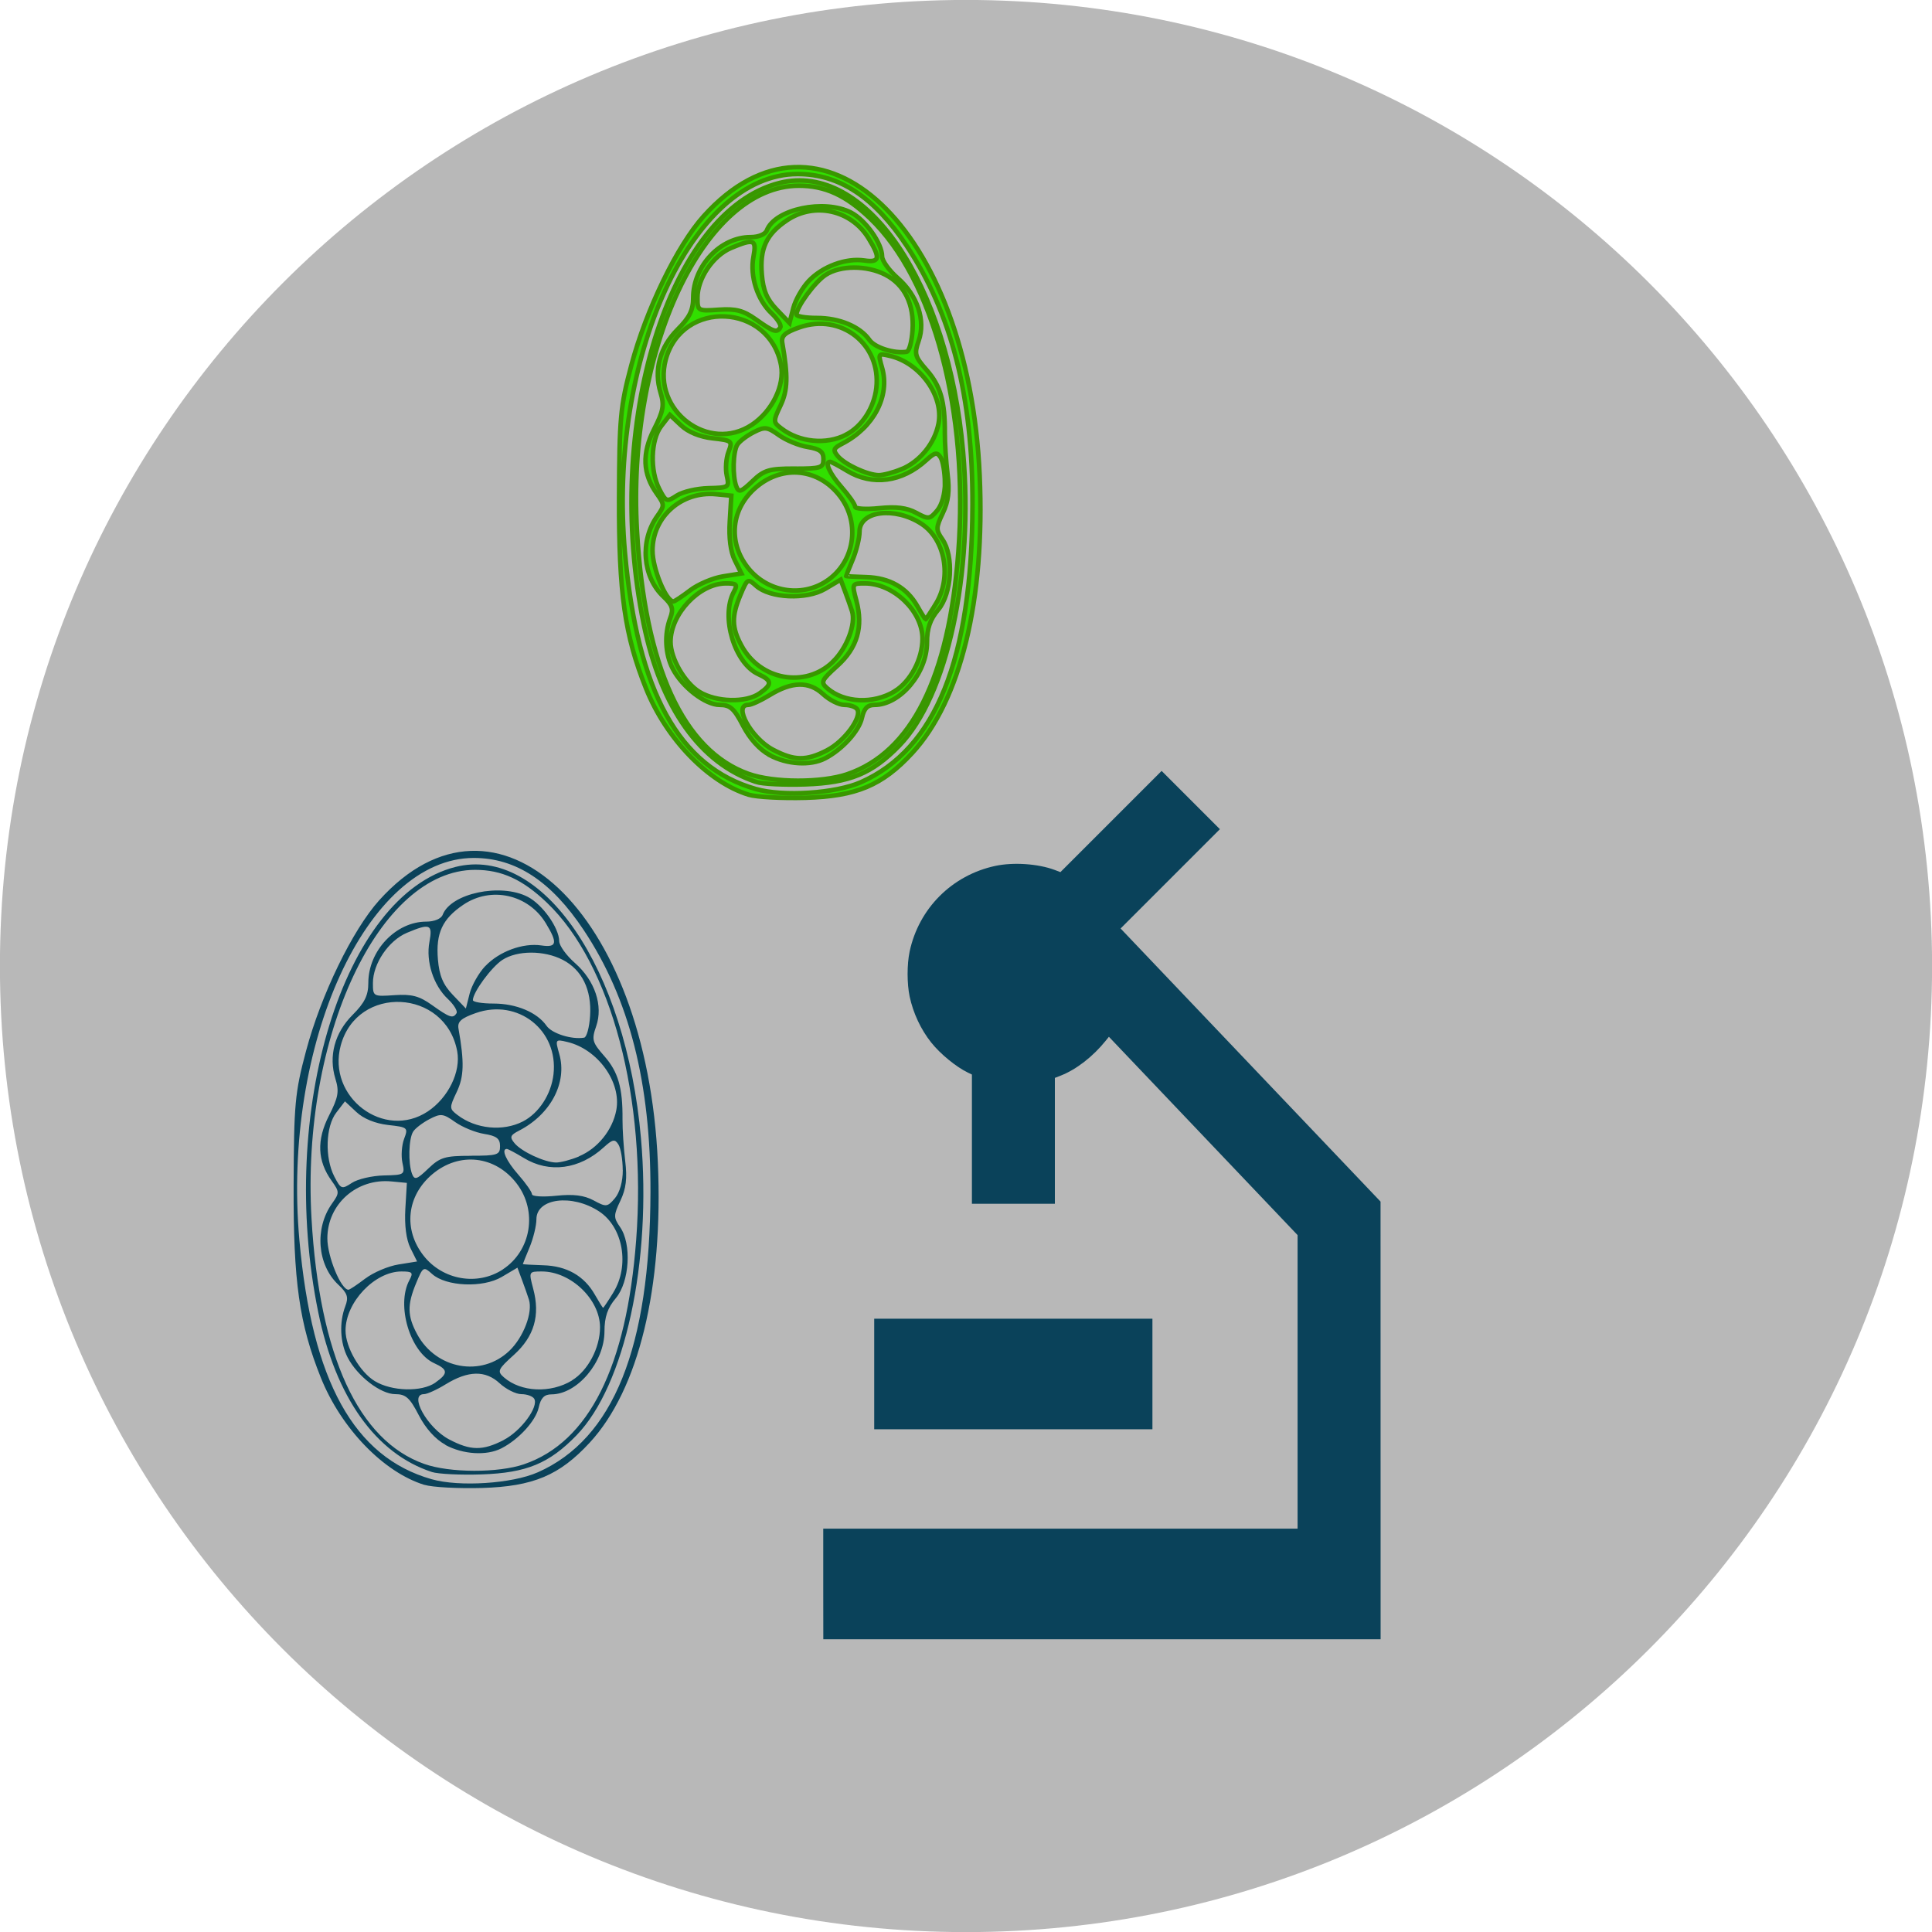
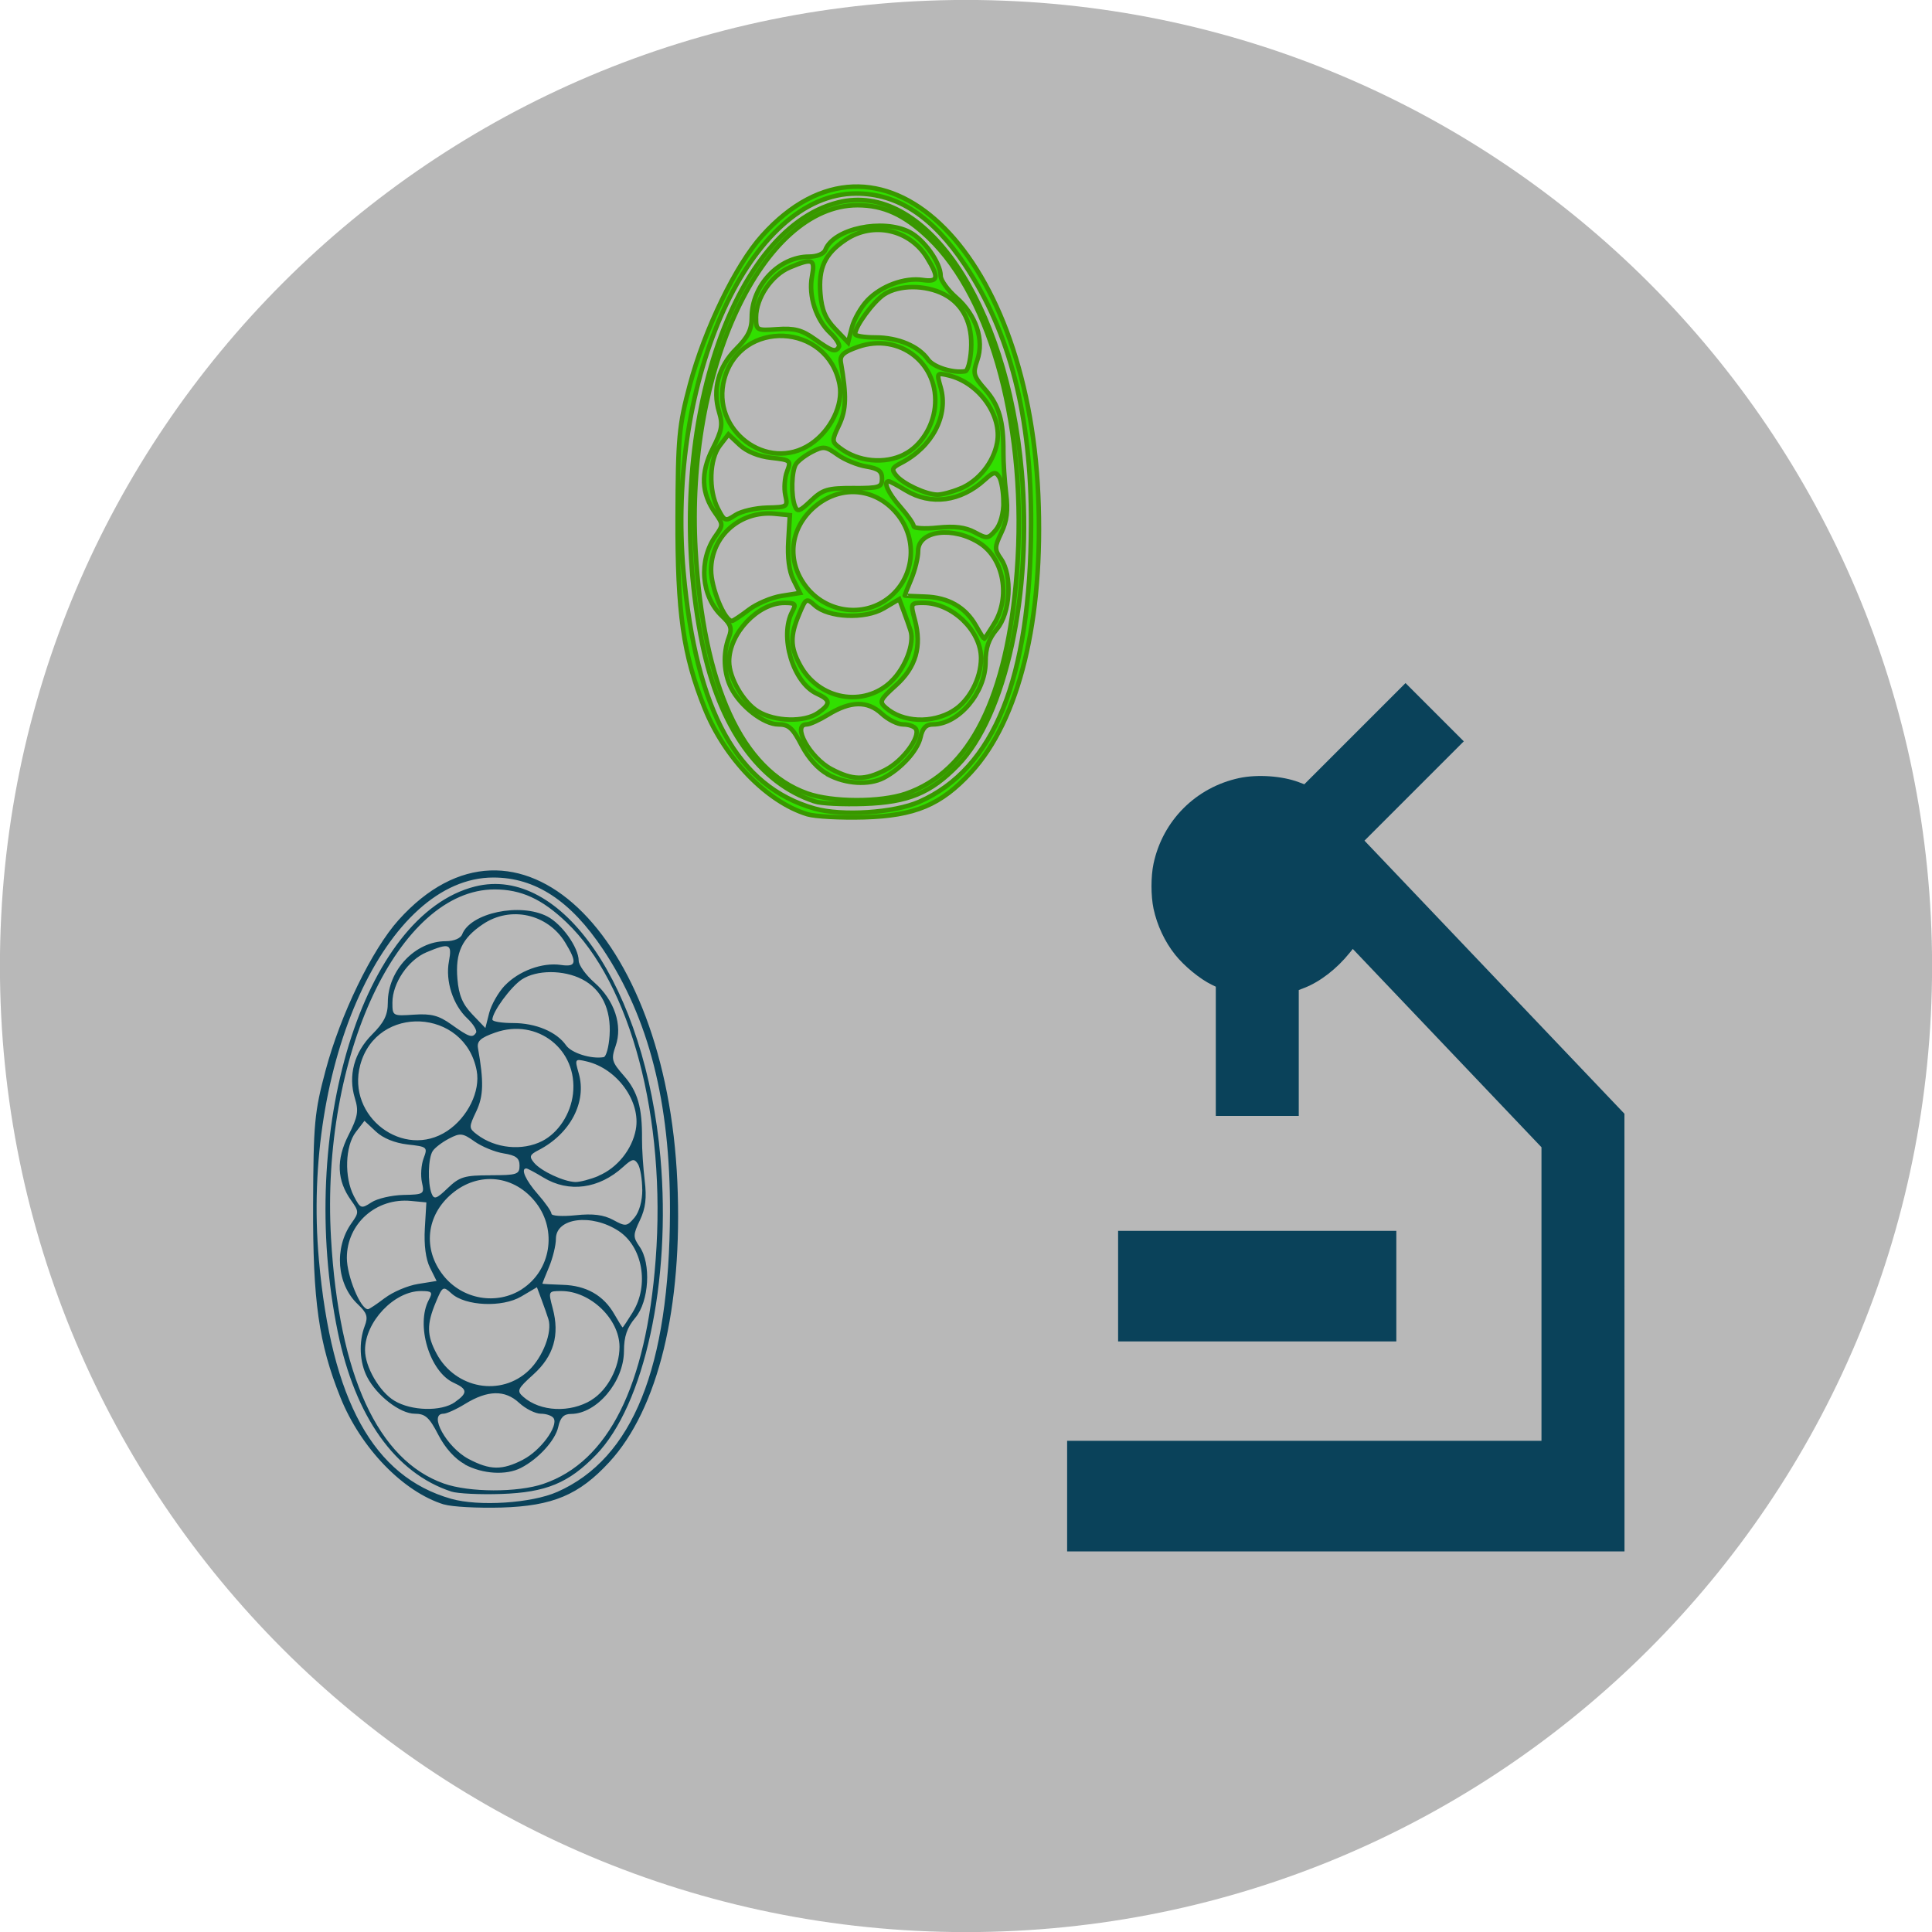
<svg xmlns="http://www.w3.org/2000/svg" width="100" height="100" viewBox="0 0 26.458 26.458" version="1.1" id="svg8">
  <defs id="defs2" />
  <g id="layer1" transform="translate(0,-270.5417)">
    <circle style="fill:#b3b3b3;fill-opacity:0.941;stroke-width:0.265" id="path815" cx="13.229" cy="283.771" r="13.23" />
-     <path id="path2" d="m 11.274,292.233 v -0.757 h 3.248 3.248 v -2.01 -2.01 l -1.292,-1.358 -1.292,-1.358 -0.042,0.052 c -0.176,0.219 -0.403,0.395 -0.616,0.479 l -0.082,0.032 v 0.862 0.862 h -0.568 -0.568 v -0.885 -0.885 l -0.056,-0.027 c -0.161,-0.078 -0.376,-0.254 -0.501,-0.411 -0.142,-0.178 -0.247,-0.402 -0.296,-0.631 -0.037,-0.176 -0.037,-0.44 0,-0.615 0.126,-0.592 0.581,-1.046 1.173,-1.173 0.249,-0.053 0.585,-0.03 0.813,0.055 l 0.079,0.03 0.693,-0.693 0.693,-0.693 0.399,0.399 0.399,0.399 -0.68,0.68 -0.68,0.68 1.78,1.87 1.78,1.87 4.36e-4,2.997 4.37e-4,2.997 h -3.816 -3.816 z m 0.698,-2.875 v -0.757 h 1.905 1.905 v 0.757 0.757 h -1.905 -1.905 z" style="fill:#0a425a;fill-opacity:1;stroke-width:0.012" />
-     <path id="path53" d="m 10.253,281.425 c -0.554,-0.17 -1.129,-0.765 -1.405,-1.453 -0.293,-0.731 -0.374,-1.304 -0.37,-2.611 0.004,-1.098 0.018,-1.254 0.168,-1.817 0.203,-0.761 0.629,-1.641 0.991,-2.042 1.591,-1.77 3.629,0.145 3.779,3.552 0.075,1.703 -0.26,3.079 -0.923,3.799 -0.41,0.445 -0.766,0.594 -1.462,0.614 -0.322,0.009 -0.672,-0.01 -0.778,-0.042 z m 1.536,-0.171 c 1.026,-0.454 1.522,-1.687 1.529,-3.801 0.004,-1.48 -0.286,-2.619 -0.905,-3.55 -0.441,-0.663 -0.92,-0.978 -1.49,-0.978 -1.449,0 -2.601,2.524 -2.365,5.18 0.17,1.911 0.741,2.943 1.793,3.242 0.375,0.107 1.092,0.06 1.438,-0.093 z m -1.435,-0.005 c -0.76,-0.248 -1.304,-1.013 -1.539,-2.162 -0.559,-2.728 0.344,-5.659 1.86,-6.04 1.177,-0.296 2.311,1.365 2.514,3.68 0.147,1.674 -0.217,3.349 -0.874,4.026 -0.371,0.382 -0.678,0.509 -1.283,0.53 -0.288,0.01 -0.593,-0.005 -0.678,-0.033 z m 1.249,-0.105 c 0.879,-0.3 1.391,-1.322 1.521,-3.039 0.145,-1.92 -0.336,-3.741 -1.21,-4.574 -0.332,-0.316 -0.615,-0.446 -0.974,-0.446 -1.3,9.3e-4 -2.359,2.257 -2.217,4.725 0.107,1.862 0.635,3.013 1.529,3.33 0.344,0.122 1,0.124 1.352,0.004 z m -1.065,-0.264 c -0.135,-0.072 -0.269,-0.221 -0.362,-0.4 -0.122,-0.236 -0.177,-0.285 -0.319,-0.285 -0.198,0 -0.514,-0.243 -0.645,-0.497 -0.103,-0.2 -0.116,-0.474 -0.033,-0.693 0.047,-0.124 0.03,-0.177 -0.093,-0.293 -0.287,-0.27 -0.326,-0.764 -0.086,-1.101 0.102,-0.144 0.102,-0.158 -0.005,-0.308 -0.194,-0.271 -0.206,-0.552 -0.037,-0.884 0.127,-0.25 0.141,-0.328 0.088,-0.501 -0.094,-0.308 -0.01,-0.622 0.234,-0.865 0.163,-0.163 0.213,-0.264 0.213,-0.433 0,-0.436 0.373,-0.831 0.786,-0.831 0.109,0 0.201,-0.038 0.222,-0.092 0.112,-0.292 0.786,-0.434 1.154,-0.244 0.199,0.103 0.425,0.422 0.425,0.6 1.29e-4,0.06 0.097,0.195 0.215,0.298 0.269,0.236 0.384,0.578 0.286,0.857 -0.063,0.181 -0.053,0.217 0.112,0.405 0.187,0.213 0.249,0.429 0.246,0.856 -0.001,0.136 0.016,0.389 0.037,0.564 0.029,0.235 0.012,0.375 -0.065,0.536 -0.095,0.2 -0.095,0.23 -0.006,0.358 0.16,0.228 0.13,0.743 -0.056,0.964 -0.112,0.134 -0.154,0.255 -0.154,0.451 -6.99e-4,0.416 -0.368,0.852 -0.719,0.853 -0.097,2.3e-4 -0.144,0.049 -0.172,0.177 -0.04,0.182 -0.27,0.434 -0.506,0.556 -0.2,0.103 -0.518,0.084 -0.76,-0.046 z m 0.789,-0.064 c 0.236,-0.121 0.48,-0.452 0.413,-0.56 -0.021,-0.034 -0.099,-0.061 -0.174,-0.061 -0.075,0 -0.207,-0.066 -0.295,-0.148 -0.192,-0.178 -0.426,-0.174 -0.733,0.015 -0.119,0.073 -0.25,0.133 -0.293,0.133 -0.209,7e-4 0.044,0.457 0.34,0.613 0.292,0.154 0.455,0.156 0.741,0.009 z m -0.925,-0.779 c 0.176,-0.123 0.173,-0.176 -0.017,-0.263 -0.326,-0.149 -0.517,-0.786 -0.337,-1.124 0.056,-0.105 0.043,-0.119 -0.108,-0.119 -0.363,4.6e-4 -0.757,0.418 -0.757,0.801 0,0.226 0.194,0.562 0.396,0.685 0.231,0.141 0.637,0.151 0.823,0.02 z m 1.85,-0.029 c 0.218,-0.133 0.381,-0.442 0.381,-0.72 -4.66e-4,-0.378 -0.396,-0.757 -0.789,-0.757 -0.177,0 -0.179,0.002 -0.117,0.234 0.097,0.363 0.014,0.648 -0.261,0.896 -0.219,0.198 -0.231,0.224 -0.137,0.306 0.231,0.201 0.632,0.219 0.923,0.042 z m -0.848,-0.402 c 0.192,-0.184 0.32,-0.52 0.264,-0.695 -0.018,-0.057 -0.06,-0.177 -0.094,-0.267 l -0.061,-0.164 -0.213,0.126 c -0.256,0.151 -0.756,0.129 -0.944,-0.041 -0.115,-0.104 -0.122,-0.1 -0.215,0.122 -0.124,0.296 -0.121,0.447 0.012,0.694 0.256,0.476 0.873,0.588 1.251,0.226 z m 1.409,-0.79 c 0.225,-0.364 0.133,-0.886 -0.193,-1.1 -0.366,-0.24 -0.849,-0.179 -0.849,0.106 0,0.087 -0.042,0.257 -0.092,0.379 -0.051,0.122 -0.092,0.225 -0.092,0.229 2.09e-4,0.004 0.124,0.011 0.276,0.015 0.319,0.009 0.555,0.143 0.7,0.398 0.056,0.099 0.107,0.179 0.112,0.18 0.006,1.9e-4 0.068,-0.093 0.139,-0.207 z M 9.451,278.626 c 0.109,-0.083 0.311,-0.169 0.45,-0.191 l 0.252,-0.04 -0.09,-0.181 c -0.058,-0.115 -0.083,-0.308 -0.069,-0.532 l 0.021,-0.352 -0.208,-0.02 c -0.473,-0.045 -0.871,0.308 -0.871,0.772 0,0.246 0.185,0.696 0.286,0.696 0.016,0 0.119,-0.068 0.228,-0.151 z m 1.863,-0.124 c 0.387,-0.253 0.475,-0.791 0.19,-1.164 -0.29,-0.38 -0.779,-0.435 -1.144,-0.128 -0.348,0.293 -0.397,0.751 -0.118,1.106 0.26,0.33 0.728,0.411 1.072,0.186 z m 1.626,-1.349 c -4.66e-4,-0.14 -0.027,-0.296 -0.058,-0.346 -0.049,-0.077 -0.078,-0.072 -0.199,0.038 -0.329,0.3 -0.738,0.354 -1.083,0.144 -0.111,-0.068 -0.215,-0.123 -0.231,-0.123 -0.081,0 -0.009,0.16 0.156,0.348 0.102,0.116 0.185,0.235 0.185,0.266 0,0.03 0.148,0.04 0.328,0.021 0.235,-0.024 0.379,-0.006 0.508,0.063 0.17,0.092 0.186,0.09 0.288,-0.03 0.065,-0.077 0.107,-0.228 0.107,-0.382 z m -3.238,0.074 c 0.28,-0.006 0.287,-0.011 0.251,-0.172 -0.02,-0.091 -0.01,-0.237 0.023,-0.323 0.058,-0.152 0.05,-0.158 -0.217,-0.188 -0.173,-0.019 -0.334,-0.085 -0.431,-0.176 l -0.154,-0.145 -0.118,0.153 c -0.145,0.188 -0.158,0.611 -0.026,0.865 0.09,0.174 0.101,0.178 0.239,0.087 0.08,-0.052 0.274,-0.097 0.433,-0.101 z m 1.179,-0.267 c 0.363,0 0.396,-0.011 0.396,-0.131 0,-0.102 -0.048,-0.138 -0.216,-0.166 -0.119,-0.019 -0.296,-0.092 -0.394,-0.162 -0.161,-0.115 -0.194,-0.118 -0.348,-0.039 -0.093,0.048 -0.193,0.124 -0.221,0.169 -0.061,0.096 -0.069,0.43 -0.014,0.573 0.033,0.087 0.065,0.076 0.22,-0.072 0.16,-0.153 0.227,-0.173 0.577,-0.173 z m 1.466,0.007 c 0.253,-0.106 0.455,-0.356 0.506,-0.627 0.071,-0.378 -0.251,-0.826 -0.664,-0.924 -0.163,-0.039 -0.166,-0.035 -0.109,0.163 0.111,0.386 -0.115,0.817 -0.545,1.038 -0.122,0.063 -0.131,0.088 -0.062,0.171 0.095,0.114 0.403,0.258 0.56,0.261 0.06,0.001 0.201,-0.036 0.313,-0.083 z m -0.762,-0.472 c 0.219,-0.112 0.385,-0.368 0.416,-0.64 0.067,-0.597 -0.482,-1.03 -1.053,-0.83 -0.2,0.07 -0.251,0.117 -0.235,0.212 0.08,0.456 0.075,0.649 -0.024,0.858 -0.102,0.215 -0.102,0.228 0.01,0.313 0.248,0.191 0.615,0.227 0.886,0.088 z m -1.287,-0.137 c 0.277,-0.185 0.45,-0.539 0.398,-0.816 -0.159,-0.848 -1.356,-0.905 -1.579,-0.076 -0.188,0.699 0.589,1.287 1.181,0.892 z m 2.199,-1.294 c 0.023,-0.355 -0.109,-0.624 -0.372,-0.76 -0.254,-0.131 -0.616,-0.13 -0.818,0.002 -0.148,0.097 -0.399,0.439 -0.399,0.544 -1.3e-4,0.025 0.126,0.046 0.28,0.046 0.308,0 0.591,0.119 0.719,0.302 0.074,0.105 0.341,0.189 0.51,0.161 0.034,-0.006 0.07,-0.139 0.08,-0.295 z m -1.811,-0.036 c 0.018,-0.029 -0.035,-0.116 -0.118,-0.194 -0.195,-0.183 -0.3,-0.508 -0.25,-0.774 0.045,-0.24 0.009,-0.254 -0.305,-0.123 -0.248,0.104 -0.461,0.418 -0.461,0.681 -2.585e-4,0.182 0.004,0.185 0.292,0.165 0.233,-0.016 0.336,0.011 0.508,0.133 0.242,0.172 0.287,0.187 0.333,0.111 z m 0.39,-0.639 c 0.189,-0.199 0.509,-0.317 0.76,-0.28 0.212,0.031 0.225,-0.032 0.059,-0.303 -0.237,-0.389 -0.741,-0.501 -1.117,-0.248 -0.284,0.191 -0.374,0.386 -0.345,0.74 0.018,0.221 0.069,0.342 0.202,0.481 l 0.177,0.185 0.052,-0.203 c 0.029,-0.112 0.124,-0.279 0.211,-0.371 z" style="fill:#31e000;fill-opacity:1;stroke:#399700;stroke-width:0.062;stroke-opacity:1" />
-     <path id="path53-3" d="m 5.813,290.877 c -0.559,-0.172 -1.14,-0.773 -1.419,-1.468 -0.296,-0.739 -0.378,-1.317 -0.373,-2.638 0.004,-1.11 0.018,-1.267 0.17,-1.836 0.205,-0.769 0.636,-1.657 1.001,-2.063 1.608,-1.788 3.666,0.147 3.817,3.588 0.076,1.72 -0.262,3.111 -0.933,3.838 -0.414,0.449 -0.774,0.6 -1.477,0.621 -0.325,0.009 -0.679,-0.01 -0.786,-0.043 z m 1.551,-0.172 c 1.037,-0.459 1.538,-1.705 1.544,-3.84 0.004,-1.495 -0.289,-2.646 -0.914,-3.586 -0.445,-0.67 -0.93,-0.988 -1.505,-0.988 -1.464,0 -2.628,2.55 -2.389,5.233 0.172,1.931 0.748,2.973 1.811,3.275 0.379,0.108 1.103,0.061 1.452,-0.094 z m -1.45,-0.005 c -0.768,-0.251 -1.317,-1.023 -1.555,-2.184 -0.565,-2.756 0.347,-5.716 1.879,-6.102 1.189,-0.299 2.335,1.378 2.54,3.717 0.148,1.691 -0.219,3.383 -0.883,4.067 -0.375,0.386 -0.685,0.514 -1.297,0.535 -0.291,0.01 -0.599,-0.005 -0.685,-0.033 z m 1.262,-0.106 c 0.888,-0.303 1.405,-1.336 1.536,-3.07 0.147,-1.94 -0.34,-3.779 -1.222,-4.62 -0.335,-0.32 -0.621,-0.45 -0.984,-0.45 -1.313,9.4e-4 -2.383,2.28 -2.24,4.773 0.108,1.881 0.642,3.044 1.545,3.363 0.347,0.123 1.011,0.125 1.366,0.004 z m -1.076,-0.267 c -0.136,-0.073 -0.272,-0.224 -0.365,-0.405 -0.123,-0.238 -0.178,-0.288 -0.322,-0.288 -0.2,0 -0.519,-0.246 -0.652,-0.502 -0.104,-0.202 -0.117,-0.479 -0.033,-0.7 0.048,-0.125 0.031,-0.178 -0.094,-0.296 -0.29,-0.272 -0.329,-0.772 -0.087,-1.112 0.103,-0.145 0.103,-0.16 -0.005,-0.311 -0.196,-0.273 -0.208,-0.557 -0.037,-0.893 0.129,-0.253 0.142,-0.331 0.088,-0.506 -0.095,-0.311 -0.01,-0.628 0.236,-0.874 0.165,-0.165 0.215,-0.267 0.215,-0.438 0,-0.441 0.377,-0.839 0.794,-0.839 0.11,0 0.203,-0.039 0.224,-0.093 0.113,-0.295 0.794,-0.439 1.166,-0.246 0.201,0.104 0.429,0.426 0.43,0.606 1.306e-4,0.061 0.098,0.197 0.217,0.301 0.272,0.239 0.388,0.584 0.289,0.866 -0.064,0.183 -0.054,0.219 0.113,0.409 0.189,0.215 0.252,0.434 0.248,0.865 -0.001,0.137 0.016,0.393 0.037,0.57 0.029,0.237 0.012,0.379 -0.065,0.542 -0.096,0.202 -0.096,0.232 -0.006,0.362 0.162,0.231 0.131,0.75 -0.057,0.974 -0.114,0.135 -0.156,0.258 -0.156,0.456 -7.057e-4,0.42 -0.372,0.861 -0.726,0.862 -0.098,2.3e-4 -0.146,0.049 -0.174,0.178 -0.04,0.184 -0.273,0.439 -0.511,0.561 -0.202,0.104 -0.523,0.085 -0.767,-0.046 z m 0.797,-0.065 c 0.238,-0.122 0.485,-0.457 0.418,-0.566 -0.021,-0.034 -0.1,-0.062 -0.175,-0.062 -0.075,0 -0.209,-0.067 -0.298,-0.149 -0.194,-0.18 -0.431,-0.175 -0.74,0.015 -0.12,0.074 -0.253,0.134 -0.296,0.134 -0.211,7.1e-4 0.045,0.461 0.343,0.619 0.295,0.156 0.46,0.158 0.748,0.01 z m -0.934,-0.787 c 0.178,-0.125 0.174,-0.178 -0.017,-0.265 -0.33,-0.15 -0.523,-0.794 -0.34,-1.136 0.057,-0.106 0.043,-0.12 -0.109,-0.12 -0.366,4.7e-4 -0.765,0.422 -0.765,0.809 0,0.228 0.196,0.568 0.4,0.692 0.233,0.142 0.643,0.152 0.831,0.021 z m 1.869,-0.029 c 0.221,-0.134 0.385,-0.446 0.385,-0.728 -4.704e-4,-0.382 -0.4,-0.764 -0.797,-0.764 -0.179,0 -0.18,0.002 -0.118,0.236 0.098,0.366 0.014,0.654 -0.263,0.905 -0.222,0.2 -0.233,0.226 -0.138,0.309 0.233,0.203 0.639,0.221 0.932,0.043 z m -0.856,-0.406 c 0.194,-0.186 0.323,-0.526 0.267,-0.702 -0.018,-0.057 -0.061,-0.179 -0.095,-0.27 l -0.062,-0.166 -0.215,0.127 c -0.259,0.153 -0.764,0.131 -0.954,-0.041 -0.116,-0.105 -0.124,-0.101 -0.217,0.123 -0.125,0.299 -0.122,0.452 0.012,0.701 0.259,0.481 0.882,0.594 1.264,0.228 z m 1.423,-0.798 c 0.227,-0.368 0.135,-0.895 -0.195,-1.111 -0.37,-0.242 -0.858,-0.181 -0.858,0.108 0,0.087 -0.042,0.26 -0.093,0.383 -0.051,0.123 -0.093,0.227 -0.093,0.231 2.117e-4,0.004 0.126,0.011 0.279,0.016 0.322,0.009 0.56,0.144 0.707,0.402 0.057,0.1 0.108,0.181 0.113,0.181 0.006,1.8e-4 0.069,-0.094 0.14,-0.209 z M 5.003,288.051 c 0.11,-0.084 0.315,-0.171 0.455,-0.193 l 0.254,-0.041 -0.091,-0.183 c -0.058,-0.117 -0.083,-0.311 -0.07,-0.538 l 0.021,-0.355 -0.21,-0.02 c -0.477,-0.046 -0.879,0.311 -0.879,0.78 0,0.248 0.187,0.703 0.289,0.703 0.017,0 0.12,-0.069 0.23,-0.153 z m 1.882,-0.125 c 0.391,-0.256 0.479,-0.799 0.192,-1.175 -0.293,-0.384 -0.787,-0.44 -1.156,-0.129 -0.352,0.296 -0.401,0.759 -0.119,1.117 0.262,0.333 0.735,0.415 1.083,0.188 z m 1.643,-1.362 c -4.7e-4,-0.142 -0.027,-0.299 -0.059,-0.349 -0.049,-0.078 -0.079,-0.072 -0.201,0.039 -0.332,0.303 -0.746,0.358 -1.094,0.146 -0.112,-0.068 -0.217,-0.124 -0.233,-0.124 -0.082,0 -0.01,0.162 0.157,0.352 0.103,0.117 0.187,0.238 0.187,0.268 0,0.031 0.149,0.04 0.332,0.021 0.237,-0.025 0.383,-0.006 0.513,0.064 0.171,0.093 0.188,0.091 0.291,-0.03 0.066,-0.078 0.109,-0.23 0.108,-0.386 z m -3.271,0.075 c 0.283,-0.006 0.29,-0.011 0.254,-0.174 -0.02,-0.092 -0.01,-0.239 0.023,-0.327 0.058,-0.153 0.051,-0.16 -0.219,-0.19 -0.175,-0.02 -0.338,-0.086 -0.435,-0.178 l -0.156,-0.146 -0.119,0.155 c -0.146,0.19 -0.159,0.617 -0.027,0.874 0.091,0.175 0.102,0.179 0.241,0.088 0.08,-0.053 0.277,-0.098 0.437,-0.102 z m 1.191,-0.27 c 0.366,0 0.4,-0.011 0.4,-0.132 0,-0.103 -0.049,-0.14 -0.218,-0.167 -0.12,-0.019 -0.299,-0.093 -0.398,-0.163 -0.163,-0.116 -0.196,-0.12 -0.351,-0.039 -0.094,0.049 -0.195,0.126 -0.223,0.171 -0.062,0.097 -0.07,0.434 -0.015,0.579 0.034,0.087 0.066,0.077 0.222,-0.073 0.162,-0.155 0.229,-0.175 0.583,-0.175 z m 1.481,0.008 c 0.256,-0.107 0.46,-0.36 0.511,-0.633 0.072,-0.382 -0.253,-0.834 -0.671,-0.933 -0.165,-0.039 -0.167,-0.036 -0.11,0.165 0.112,0.39 -0.116,0.825 -0.55,1.049 -0.123,0.063 -0.132,0.089 -0.062,0.173 0.096,0.115 0.407,0.26 0.566,0.264 0.061,10e-4 0.203,-0.036 0.316,-0.083 z m -0.769,-0.477 c 0.221,-0.114 0.389,-0.372 0.42,-0.647 0.068,-0.603 -0.487,-1.041 -1.064,-0.838 -0.202,0.071 -0.254,0.118 -0.237,0.214 0.081,0.46 0.076,0.656 -0.024,0.866 -0.103,0.217 -0.103,0.23 0.01,0.316 0.251,0.192 0.621,0.229 0.895,0.089 z m -1.301,-0.138 c 0.28,-0.187 0.455,-0.544 0.402,-0.825 -0.161,-0.856 -1.37,-0.915 -1.595,-0.077 -0.19,0.706 0.595,1.3 1.193,0.902 z m 2.222,-1.308 c 0.023,-0.358 -0.11,-0.631 -0.375,-0.768 -0.256,-0.132 -0.623,-0.131 -0.827,0.002 -0.149,0.098 -0.403,0.443 -0.403,0.55 -1.308e-4,0.026 0.127,0.047 0.283,0.047 0.311,0 0.597,0.12 0.726,0.305 0.074,0.106 0.345,0.191 0.515,0.162 0.034,-0.006 0.071,-0.14 0.081,-0.298 z m -1.829,-0.036 c 0.018,-0.029 -0.035,-0.117 -0.119,-0.196 -0.197,-0.185 -0.303,-0.513 -0.252,-0.782 0.045,-0.242 0.009,-0.257 -0.308,-0.124 -0.25,0.105 -0.466,0.422 -0.466,0.688 -2.611e-4,0.184 0.004,0.186 0.295,0.166 0.236,-0.016 0.34,0.011 0.513,0.135 0.244,0.174 0.289,0.189 0.337,0.112 z m 0.394,-0.646 c 0.191,-0.201 0.514,-0.32 0.767,-0.283 0.215,0.032 0.227,-0.033 0.06,-0.307 -0.24,-0.393 -0.749,-0.506 -1.128,-0.25 -0.287,0.193 -0.378,0.39 -0.348,0.748 0.019,0.223 0.07,0.346 0.204,0.486 l 0.179,0.187 0.052,-0.206 c 0.029,-0.113 0.125,-0.282 0.213,-0.375 z" style="fill:#0a425a;fill-opacity:1;stroke-width:0.062" />
+     <path id="path2" d="m 14.614,291.03 v -0.757 h 3.248 3.248 v -2.01 -2.01 l -1.292,-1.358 -1.292,-1.358 -0.042,0.052 c -0.176,0.219 -0.403,0.395 -0.616,0.479 l -0.082,0.032 v 0.862 0.862 h -0.568 -0.568 v -0.885 -0.885 l -0.056,-0.027 c -0.161,-0.078 -0.376,-0.254 -0.501,-0.411 -0.142,-0.178 -0.247,-0.402 -0.296,-0.631 -0.037,-0.176 -0.037,-0.44 0,-0.615 0.126,-0.592 0.581,-1.046 1.173,-1.173 0.249,-0.053 0.585,-0.03 0.813,0.055 l 0.079,0.03 0.693,-0.693 0.693,-0.693 0.399,0.399 0.399,0.399 -0.68,0.68 -0.68,0.68 1.78,1.87 1.78,1.87 4.36e-4,2.997 4.37e-4,2.997 H 18.431 14.614 Z m 0.698,-2.875 v -0.757 h 1.905 1.905 v 0.757 0.757 h -1.905 -1.905 z" style="fill:#0a425a;fill-opacity:1;stroke-width:0.012" />
+     <path id="path53" d="m 11.055,281.692 c -0.554,-0.17 -1.129,-0.765 -1.405,-1.453 -0.293,-0.731 -0.374,-1.304 -0.37,-2.611 0.004,-1.098 0.018,-1.254 0.168,-1.817 0.203,-0.761 0.629,-1.641 0.991,-2.042 1.591,-1.77 3.629,0.145 3.779,3.552 0.075,1.703 -0.26,3.079 -0.923,3.799 -0.41,0.445 -0.766,0.594 -1.462,0.614 -0.322,0.009 -0.672,-0.01 -0.778,-0.042 z m 1.536,-0.171 c 1.026,-0.454 1.522,-1.687 1.529,-3.801 0.004,-1.48 -0.286,-2.619 -0.905,-3.55 -0.441,-0.663 -0.92,-0.978 -1.49,-0.978 -1.449,0 -2.601,2.524 -2.365,5.18 0.17,1.911 0.741,2.943 1.793,3.242 0.375,0.107 1.092,0.06 1.438,-0.093 z m -1.435,-0.005 c -0.76,-0.248 -1.304,-1.013 -1.539,-2.162 -0.559,-2.728 0.344,-5.659 1.86,-6.04 1.177,-0.296 2.311,1.365 2.514,3.68 0.147,1.674 -0.217,3.349 -0.874,4.026 -0.371,0.382 -0.678,0.509 -1.283,0.53 -0.288,0.01 -0.593,-0.005 -0.678,-0.033 z m 1.249,-0.105 c 0.879,-0.3 1.391,-1.322 1.521,-3.039 0.145,-1.92 -0.336,-3.741 -1.21,-4.574 -0.332,-0.316 -0.615,-0.446 -0.974,-0.446 -1.3,9.3e-4 -2.359,2.257 -2.217,4.725 0.107,1.862 0.635,3.013 1.529,3.33 0.344,0.122 1,0.124 1.352,0.004 z m -1.065,-0.264 c -0.135,-0.072 -0.269,-0.221 -0.362,-0.4 -0.122,-0.236 -0.177,-0.285 -0.319,-0.285 -0.198,0 -0.514,-0.243 -0.645,-0.497 -0.103,-0.2 -0.116,-0.474 -0.033,-0.693 0.047,-0.124 0.03,-0.177 -0.093,-0.293 -0.287,-0.27 -0.326,-0.764 -0.086,-1.101 0.102,-0.144 0.102,-0.158 -0.005,-0.308 -0.194,-0.271 -0.206,-0.552 -0.037,-0.884 0.127,-0.25 0.141,-0.328 0.088,-0.501 -0.094,-0.308 -0.01,-0.622 0.234,-0.865 0.163,-0.163 0.213,-0.264 0.213,-0.433 0,-0.436 0.373,-0.831 0.786,-0.831 0.109,0 0.201,-0.038 0.222,-0.092 0.112,-0.292 0.786,-0.434 1.154,-0.244 0.199,0.103 0.425,0.422 0.425,0.6 1.29e-4,0.06 0.097,0.195 0.215,0.298 0.269,0.236 0.384,0.578 0.286,0.857 -0.063,0.181 -0.053,0.217 0.112,0.405 0.187,0.213 0.249,0.429 0.246,0.856 -0.001,0.136 0.016,0.389 0.037,0.564 0.029,0.235 0.012,0.375 -0.065,0.536 -0.095,0.2 -0.095,0.23 -0.006,0.358 0.16,0.228 0.13,0.743 -0.056,0.964 -0.112,0.134 -0.154,0.255 -0.154,0.451 -6.99e-4,0.416 -0.368,0.852 -0.719,0.853 -0.097,2.3e-4 -0.144,0.049 -0.172,0.177 -0.04,0.182 -0.27,0.434 -0.506,0.556 -0.2,0.103 -0.518,0.084 -0.76,-0.046 z m 0.789,-0.064 c 0.236,-0.121 0.48,-0.452 0.413,-0.56 -0.021,-0.034 -0.099,-0.061 -0.174,-0.061 -0.075,0 -0.207,-0.066 -0.295,-0.148 -0.192,-0.178 -0.426,-0.174 -0.733,0.015 -0.119,0.073 -0.25,0.133 -0.293,0.133 -0.209,7e-4 0.044,0.457 0.34,0.613 0.292,0.154 0.455,0.156 0.741,0.009 z m -0.925,-0.779 c 0.176,-0.123 0.173,-0.176 -0.017,-0.263 -0.326,-0.149 -0.517,-0.786 -0.337,-1.124 0.056,-0.105 0.043,-0.119 -0.108,-0.119 -0.363,4.6e-4 -0.757,0.418 -0.757,0.801 0,0.226 0.194,0.562 0.396,0.685 0.231,0.141 0.637,0.151 0.823,0.02 z m 1.85,-0.029 c 0.218,-0.133 0.381,-0.442 0.381,-0.72 -4.66e-4,-0.378 -0.396,-0.757 -0.789,-0.757 -0.177,0 -0.179,0.002 -0.117,0.234 0.097,0.363 0.014,0.648 -0.261,0.896 -0.219,0.198 -0.231,0.224 -0.137,0.306 0.231,0.201 0.632,0.219 0.923,0.042 z m -0.848,-0.402 c 0.192,-0.184 0.32,-0.52 0.264,-0.695 -0.018,-0.057 -0.06,-0.177 -0.094,-0.267 l -0.061,-0.164 -0.213,0.126 c -0.256,0.151 -0.756,0.129 -0.944,-0.041 -0.115,-0.104 -0.122,-0.1 -0.215,0.122 -0.124,0.296 -0.121,0.447 0.012,0.694 0.256,0.476 0.873,0.588 1.251,0.226 z m 1.409,-0.79 c 0.225,-0.364 0.133,-0.886 -0.193,-1.1 -0.366,-0.24 -0.849,-0.179 -0.849,0.106 0,0.087 -0.042,0.257 -0.092,0.379 -0.051,0.122 -0.092,0.225 -0.092,0.229 2.09e-4,0.004 0.124,0.011 0.276,0.015 0.319,0.009 0.555,0.143 0.7,0.398 0.056,0.099 0.107,0.179 0.112,0.18 0.006,1.9e-4 0.068,-0.093 0.139,-0.207 z m -3.362,-0.19 c 0.109,-0.083 0.311,-0.169 0.45,-0.191 l 0.252,-0.04 -0.09,-0.181 c -0.058,-0.115 -0.083,-0.308 -0.069,-0.532 l 0.021,-0.352 -0.208,-0.02 c -0.473,-0.045 -0.871,0.308 -0.871,0.772 0,0.246 0.185,0.696 0.286,0.696 0.016,0 0.119,-0.068 0.228,-0.151 z m 1.863,-0.124 c 0.387,-0.253 0.475,-0.791 0.19,-1.164 -0.29,-0.38 -0.779,-0.435 -1.144,-0.128 -0.348,0.293 -0.397,0.751 -0.118,1.106 0.26,0.33 0.728,0.411 1.072,0.186 z m 1.626,-1.349 c -4.66e-4,-0.14 -0.027,-0.296 -0.058,-0.346 -0.049,-0.077 -0.078,-0.072 -0.199,0.038 -0.329,0.3 -0.738,0.354 -1.083,0.144 -0.111,-0.068 -0.215,-0.123 -0.231,-0.123 -0.081,0 -0.009,0.16 0.156,0.348 0.102,0.116 0.185,0.235 0.185,0.266 0,0.03 0.148,0.04 0.328,0.021 0.235,-0.024 0.379,-0.006 0.508,0.063 0.17,0.092 0.186,0.09 0.288,-0.03 0.065,-0.077 0.107,-0.228 0.107,-0.382 z m -3.238,0.074 c 0.28,-0.006 0.287,-0.011 0.251,-0.172 -0.02,-0.091 -0.01,-0.237 0.023,-0.323 0.058,-0.152 0.05,-0.158 -0.217,-0.188 -0.173,-0.019 -0.334,-0.085 -0.431,-0.176 l -0.154,-0.145 -0.118,0.153 c -0.145,0.188 -0.158,0.611 -0.026,0.865 0.09,0.174 0.101,0.178 0.239,0.087 0.08,-0.052 0.274,-0.097 0.433,-0.101 z m 1.179,-0.267 c 0.363,0 0.396,-0.011 0.396,-0.131 0,-0.102 -0.048,-0.138 -0.216,-0.166 -0.119,-0.019 -0.296,-0.092 -0.394,-0.162 -0.161,-0.115 -0.194,-0.118 -0.348,-0.039 -0.093,0.048 -0.193,0.124 -0.221,0.169 -0.061,0.096 -0.069,0.43 -0.014,0.573 0.033,0.087 0.065,0.076 0.22,-0.072 0.16,-0.153 0.227,-0.173 0.577,-0.173 z m 1.466,0.007 c 0.253,-0.106 0.455,-0.356 0.506,-0.627 0.071,-0.378 -0.251,-0.826 -0.664,-0.924 -0.163,-0.039 -0.166,-0.035 -0.109,0.163 0.111,0.386 -0.115,0.817 -0.545,1.038 -0.122,0.063 -0.131,0.088 -0.062,0.171 0.095,0.114 0.403,0.258 0.56,0.261 0.06,0.001 0.201,-0.036 0.313,-0.083 z m -0.762,-0.472 c 0.219,-0.112 0.385,-0.368 0.416,-0.64 0.067,-0.597 -0.482,-1.03 -1.053,-0.83 -0.2,0.07 -0.251,0.117 -0.235,0.212 0.08,0.456 0.075,0.649 -0.024,0.858 -0.102,0.215 -0.102,0.228 0.01,0.313 0.248,0.191 0.615,0.227 0.886,0.088 z m -1.287,-0.137 c 0.277,-0.185 0.45,-0.539 0.398,-0.816 -0.159,-0.848 -1.356,-0.905 -1.579,-0.076 -0.188,0.699 0.589,1.287 1.181,0.892 z m 2.199,-1.294 c 0.023,-0.355 -0.109,-0.624 -0.372,-0.76 -0.254,-0.131 -0.616,-0.13 -0.818,0.002 -0.148,0.097 -0.399,0.439 -0.399,0.544 -1.3e-4,0.025 0.126,0.046 0.28,0.046 0.308,0 0.591,0.119 0.719,0.302 0.074,0.105 0.341,0.189 0.51,0.161 0.034,-0.006 0.07,-0.139 0.08,-0.295 z m -1.811,-0.036 c 0.018,-0.029 -0.035,-0.116 -0.118,-0.194 -0.195,-0.183 -0.3,-0.508 -0.25,-0.774 0.045,-0.24 0.009,-0.254 -0.305,-0.123 -0.248,0.104 -0.461,0.418 -0.461,0.681 -2.59e-4,0.182 0.004,0.185 0.292,0.165 0.233,-0.016 0.336,0.011 0.508,0.133 0.242,0.172 0.287,0.187 0.333,0.111 z m 0.39,-0.639 c 0.189,-0.199 0.509,-0.317 0.76,-0.28 0.212,0.031 0.225,-0.032 0.059,-0.303 -0.237,-0.389 -0.741,-0.501 -1.117,-0.248 -0.284,0.191 -0.374,0.386 -0.345,0.74 0.018,0.221 0.069,0.342 0.202,0.481 l 0.177,0.185 0.052,-0.203 c 0.029,-0.112 0.124,-0.279 0.211,-0.371 z" style="fill:#31e000;fill-opacity:1;stroke:#399700;stroke-width:0.062;stroke-opacity:1" />
+     <path id="path53-3" d="m 6.08,291.145 c -0.559,-0.172 -1.14,-0.773 -1.419,-1.468 -0.296,-0.739 -0.378,-1.317 -0.373,-2.638 0.004,-1.11 0.018,-1.267 0.17,-1.836 0.205,-0.769 0.636,-1.657 1.001,-2.063 1.608,-1.788 3.666,0.147 3.817,3.588 0.076,1.72 -0.262,3.111 -0.933,3.838 -0.414,0.449 -0.774,0.6 -1.477,0.621 -0.325,0.009 -0.679,-0.01 -0.786,-0.043 z m 1.551,-0.172 c 1.037,-0.459 1.538,-1.705 1.544,-3.84 0.004,-1.495 -0.289,-2.646 -0.914,-3.586 -0.445,-0.67 -0.93,-0.988 -1.505,-0.988 -1.464,0 -2.628,2.55 -2.389,5.233 0.172,1.931 0.748,2.973 1.811,3.275 0.379,0.108 1.103,0.061 1.452,-0.094 z m -1.45,-0.005 c -0.768,-0.251 -1.317,-1.023 -1.555,-2.184 -0.565,-2.756 0.347,-5.716 1.879,-6.102 1.189,-0.299 2.335,1.378 2.54,3.717 0.148,1.691 -0.219,3.383 -0.883,4.067 -0.375,0.386 -0.685,0.514 -1.297,0.535 -0.291,0.01 -0.599,-0.005 -0.685,-0.033 z m 1.262,-0.106 c 0.888,-0.303 1.405,-1.336 1.536,-3.07 0.147,-1.94 -0.34,-3.779 -1.222,-4.62 -0.335,-0.32 -0.621,-0.45 -0.984,-0.45 -1.313,9.4e-4 -2.383,2.28 -2.24,4.773 0.108,1.881 0.642,3.044 1.545,3.363 0.347,0.123 1.011,0.125 1.366,0.004 z m -1.076,-0.267 c -0.136,-0.073 -0.272,-0.224 -0.365,-0.405 -0.123,-0.238 -0.178,-0.288 -0.322,-0.288 -0.2,0 -0.519,-0.246 -0.652,-0.502 -0.104,-0.202 -0.117,-0.479 -0.033,-0.7 0.048,-0.125 0.031,-0.178 -0.094,-0.296 -0.29,-0.272 -0.329,-0.772 -0.087,-1.112 0.103,-0.145 0.103,-0.16 -0.005,-0.311 -0.196,-0.273 -0.208,-0.557 -0.037,-0.893 0.129,-0.253 0.142,-0.331 0.088,-0.506 -0.095,-0.311 -0.01,-0.628 0.236,-0.874 0.165,-0.165 0.215,-0.267 0.215,-0.438 0,-0.441 0.377,-0.839 0.794,-0.839 0.11,0 0.203,-0.039 0.224,-0.093 0.113,-0.295 0.794,-0.439 1.166,-0.246 0.201,0.104 0.429,0.426 0.43,0.606 1.306e-4,0.061 0.098,0.197 0.217,0.301 0.272,0.239 0.388,0.584 0.289,0.866 -0.064,0.183 -0.054,0.219 0.113,0.409 0.189,0.215 0.252,0.434 0.248,0.865 -0.001,0.137 0.016,0.393 0.037,0.57 0.029,0.237 0.012,0.379 -0.065,0.542 -0.096,0.202 -0.096,0.232 -0.006,0.362 0.162,0.231 0.131,0.75 -0.057,0.974 -0.114,0.135 -0.156,0.258 -0.156,0.456 -7.057e-4,0.42 -0.372,0.861 -0.726,0.862 -0.098,2.3e-4 -0.146,0.049 -0.174,0.178 -0.04,0.184 -0.273,0.439 -0.511,0.561 -0.202,0.104 -0.523,0.085 -0.767,-0.046 z m 0.797,-0.065 c 0.238,-0.122 0.485,-0.457 0.418,-0.566 -0.021,-0.034 -0.1,-0.062 -0.175,-0.062 -0.075,0 -0.209,-0.067 -0.298,-0.149 -0.194,-0.18 -0.431,-0.175 -0.74,0.015 -0.12,0.074 -0.253,0.134 -0.296,0.134 -0.211,7.1e-4 0.045,0.461 0.343,0.619 0.295,0.156 0.46,0.158 0.748,0.01 z m -0.934,-0.787 c 0.178,-0.125 0.174,-0.178 -0.017,-0.265 -0.33,-0.15 -0.523,-0.794 -0.34,-1.136 0.057,-0.106 0.043,-0.12 -0.109,-0.12 -0.366,4.7e-4 -0.765,0.422 -0.765,0.809 0,0.228 0.196,0.568 0.4,0.692 0.233,0.142 0.643,0.152 0.831,0.021 z m 1.869,-0.029 c 0.221,-0.134 0.385,-0.446 0.385,-0.728 -4.704e-4,-0.382 -0.4,-0.764 -0.797,-0.764 -0.179,0 -0.18,0.002 -0.118,0.236 0.098,0.366 0.014,0.654 -0.263,0.905 -0.222,0.2 -0.233,0.226 -0.138,0.309 0.233,0.203 0.639,0.221 0.932,0.043 z m -0.856,-0.406 c 0.194,-0.186 0.323,-0.526 0.267,-0.702 -0.018,-0.057 -0.061,-0.179 -0.095,-0.27 l -0.062,-0.166 -0.215,0.127 c -0.259,0.153 -0.764,0.131 -0.954,-0.041 -0.116,-0.105 -0.124,-0.101 -0.217,0.123 -0.125,0.299 -0.122,0.452 0.012,0.701 0.259,0.481 0.882,0.594 1.264,0.228 z m 1.423,-0.798 c 0.227,-0.368 0.135,-0.895 -0.195,-1.111 -0.37,-0.242 -0.858,-0.181 -0.858,0.108 0,0.087 -0.042,0.26 -0.093,0.383 -0.051,0.123 -0.093,0.227 -0.093,0.231 2.117e-4,0.004 0.126,0.011 0.279,0.016 0.322,0.009 0.56,0.144 0.707,0.402 0.057,0.1 0.108,0.181 0.113,0.181 0.006,1.8e-4 0.069,-0.094 0.14,-0.209 z m -3.396,-0.192 c 0.11,-0.084 0.315,-0.171 0.455,-0.193 l 0.254,-0.041 -0.091,-0.183 c -0.058,-0.117 -0.083,-0.311 -0.07,-0.538 l 0.021,-0.355 -0.21,-0.02 c -0.477,-0.046 -0.879,0.311 -0.879,0.78 0,0.248 0.187,0.703 0.289,0.703 0.017,0 0.12,-0.069 0.23,-0.153 z m 1.882,-0.125 c 0.391,-0.256 0.479,-0.799 0.192,-1.175 -0.293,-0.384 -0.787,-0.44 -1.156,-0.129 -0.352,0.296 -0.401,0.759 -0.119,1.117 0.262,0.333 0.735,0.415 1.083,0.188 z m 1.643,-1.362 c -4.7e-4,-0.142 -0.027,-0.299 -0.059,-0.349 -0.049,-0.078 -0.079,-0.072 -0.201,0.039 -0.332,0.303 -0.746,0.358 -1.094,0.146 -0.112,-0.068 -0.217,-0.124 -0.233,-0.124 -0.082,0 -0.01,0.162 0.157,0.352 0.103,0.117 0.187,0.238 0.187,0.268 0,0.031 0.149,0.04 0.332,0.021 0.237,-0.025 0.383,-0.006 0.513,0.064 0.171,0.093 0.188,0.091 0.291,-0.03 0.066,-0.078 0.109,-0.23 0.108,-0.386 z m -3.271,0.075 c 0.283,-0.006 0.29,-0.011 0.254,-0.174 -0.02,-0.092 -0.01,-0.239 0.023,-0.327 0.058,-0.153 0.051,-0.16 -0.219,-0.19 -0.175,-0.02 -0.338,-0.086 -0.435,-0.178 l -0.156,-0.146 -0.119,0.155 c -0.146,0.19 -0.159,0.617 -0.027,0.874 0.091,0.175 0.102,0.179 0.241,0.088 0.08,-0.053 0.277,-0.098 0.437,-0.102 z m 1.191,-0.27 c 0.366,0 0.4,-0.011 0.4,-0.132 0,-0.103 -0.049,-0.14 -0.218,-0.167 -0.12,-0.019 -0.299,-0.093 -0.398,-0.163 -0.163,-0.116 -0.196,-0.12 -0.351,-0.039 -0.094,0.049 -0.195,0.126 -0.223,0.171 -0.062,0.097 -0.07,0.434 -0.015,0.579 0.034,0.087 0.066,0.077 0.222,-0.073 0.162,-0.155 0.229,-0.175 0.583,-0.175 z m 1.481,0.008 c 0.256,-0.107 0.46,-0.36 0.511,-0.633 0.072,-0.382 -0.253,-0.834 -0.671,-0.933 -0.165,-0.039 -0.167,-0.036 -0.11,0.165 0.112,0.39 -0.116,0.825 -0.55,1.049 -0.123,0.063 -0.132,0.089 -0.062,0.173 0.096,0.115 0.407,0.26 0.566,0.264 0.061,10e-4 0.203,-0.036 0.316,-0.083 z m -0.769,-0.477 c 0.221,-0.114 0.389,-0.372 0.42,-0.647 0.068,-0.603 -0.487,-1.041 -1.064,-0.838 -0.202,0.071 -0.254,0.118 -0.237,0.214 0.081,0.46 0.076,0.656 -0.024,0.866 -0.103,0.217 -0.103,0.23 0.01,0.316 0.251,0.192 0.621,0.229 0.895,0.089 z m -1.301,-0.138 c 0.28,-0.187 0.455,-0.544 0.402,-0.825 -0.161,-0.856 -1.37,-0.915 -1.595,-0.077 -0.19,0.706 0.595,1.3 1.193,0.902 z m 2.222,-1.308 c 0.023,-0.358 -0.11,-0.631 -0.375,-0.768 -0.256,-0.132 -0.623,-0.131 -0.827,0.002 -0.149,0.098 -0.403,0.443 -0.403,0.55 -1.308e-4,0.026 0.127,0.047 0.283,0.047 0.311,0 0.597,0.12 0.726,0.305 0.074,0.106 0.345,0.191 0.515,0.162 0.034,-0.006 0.071,-0.14 0.081,-0.298 z m -1.829,-0.036 c 0.018,-0.029 -0.035,-0.117 -0.119,-0.196 -0.197,-0.185 -0.303,-0.513 -0.252,-0.782 0.045,-0.242 0.009,-0.257 -0.308,-0.124 -0.25,0.105 -0.466,0.422 -0.466,0.688 -2.611e-4,0.184 0.004,0.186 0.295,0.166 0.236,-0.016 0.34,0.011 0.513,0.135 0.244,0.174 0.289,0.189 0.337,0.112 z m 0.394,-0.646 c 0.191,-0.201 0.514,-0.32 0.767,-0.283 0.215,0.032 0.227,-0.033 0.06,-0.307 -0.24,-0.393 -0.749,-0.506 -1.128,-0.25 -0.287,0.193 -0.378,0.39 -0.348,0.748 0.019,0.223 0.07,0.346 0.204,0.486 l 0.179,0.187 0.052,-0.206 c 0.029,-0.113 0.125,-0.282 0.213,-0.375 z" style="fill:#0a425a;fill-opacity:1;stroke-width:0.062" />
  </g>
</svg>
